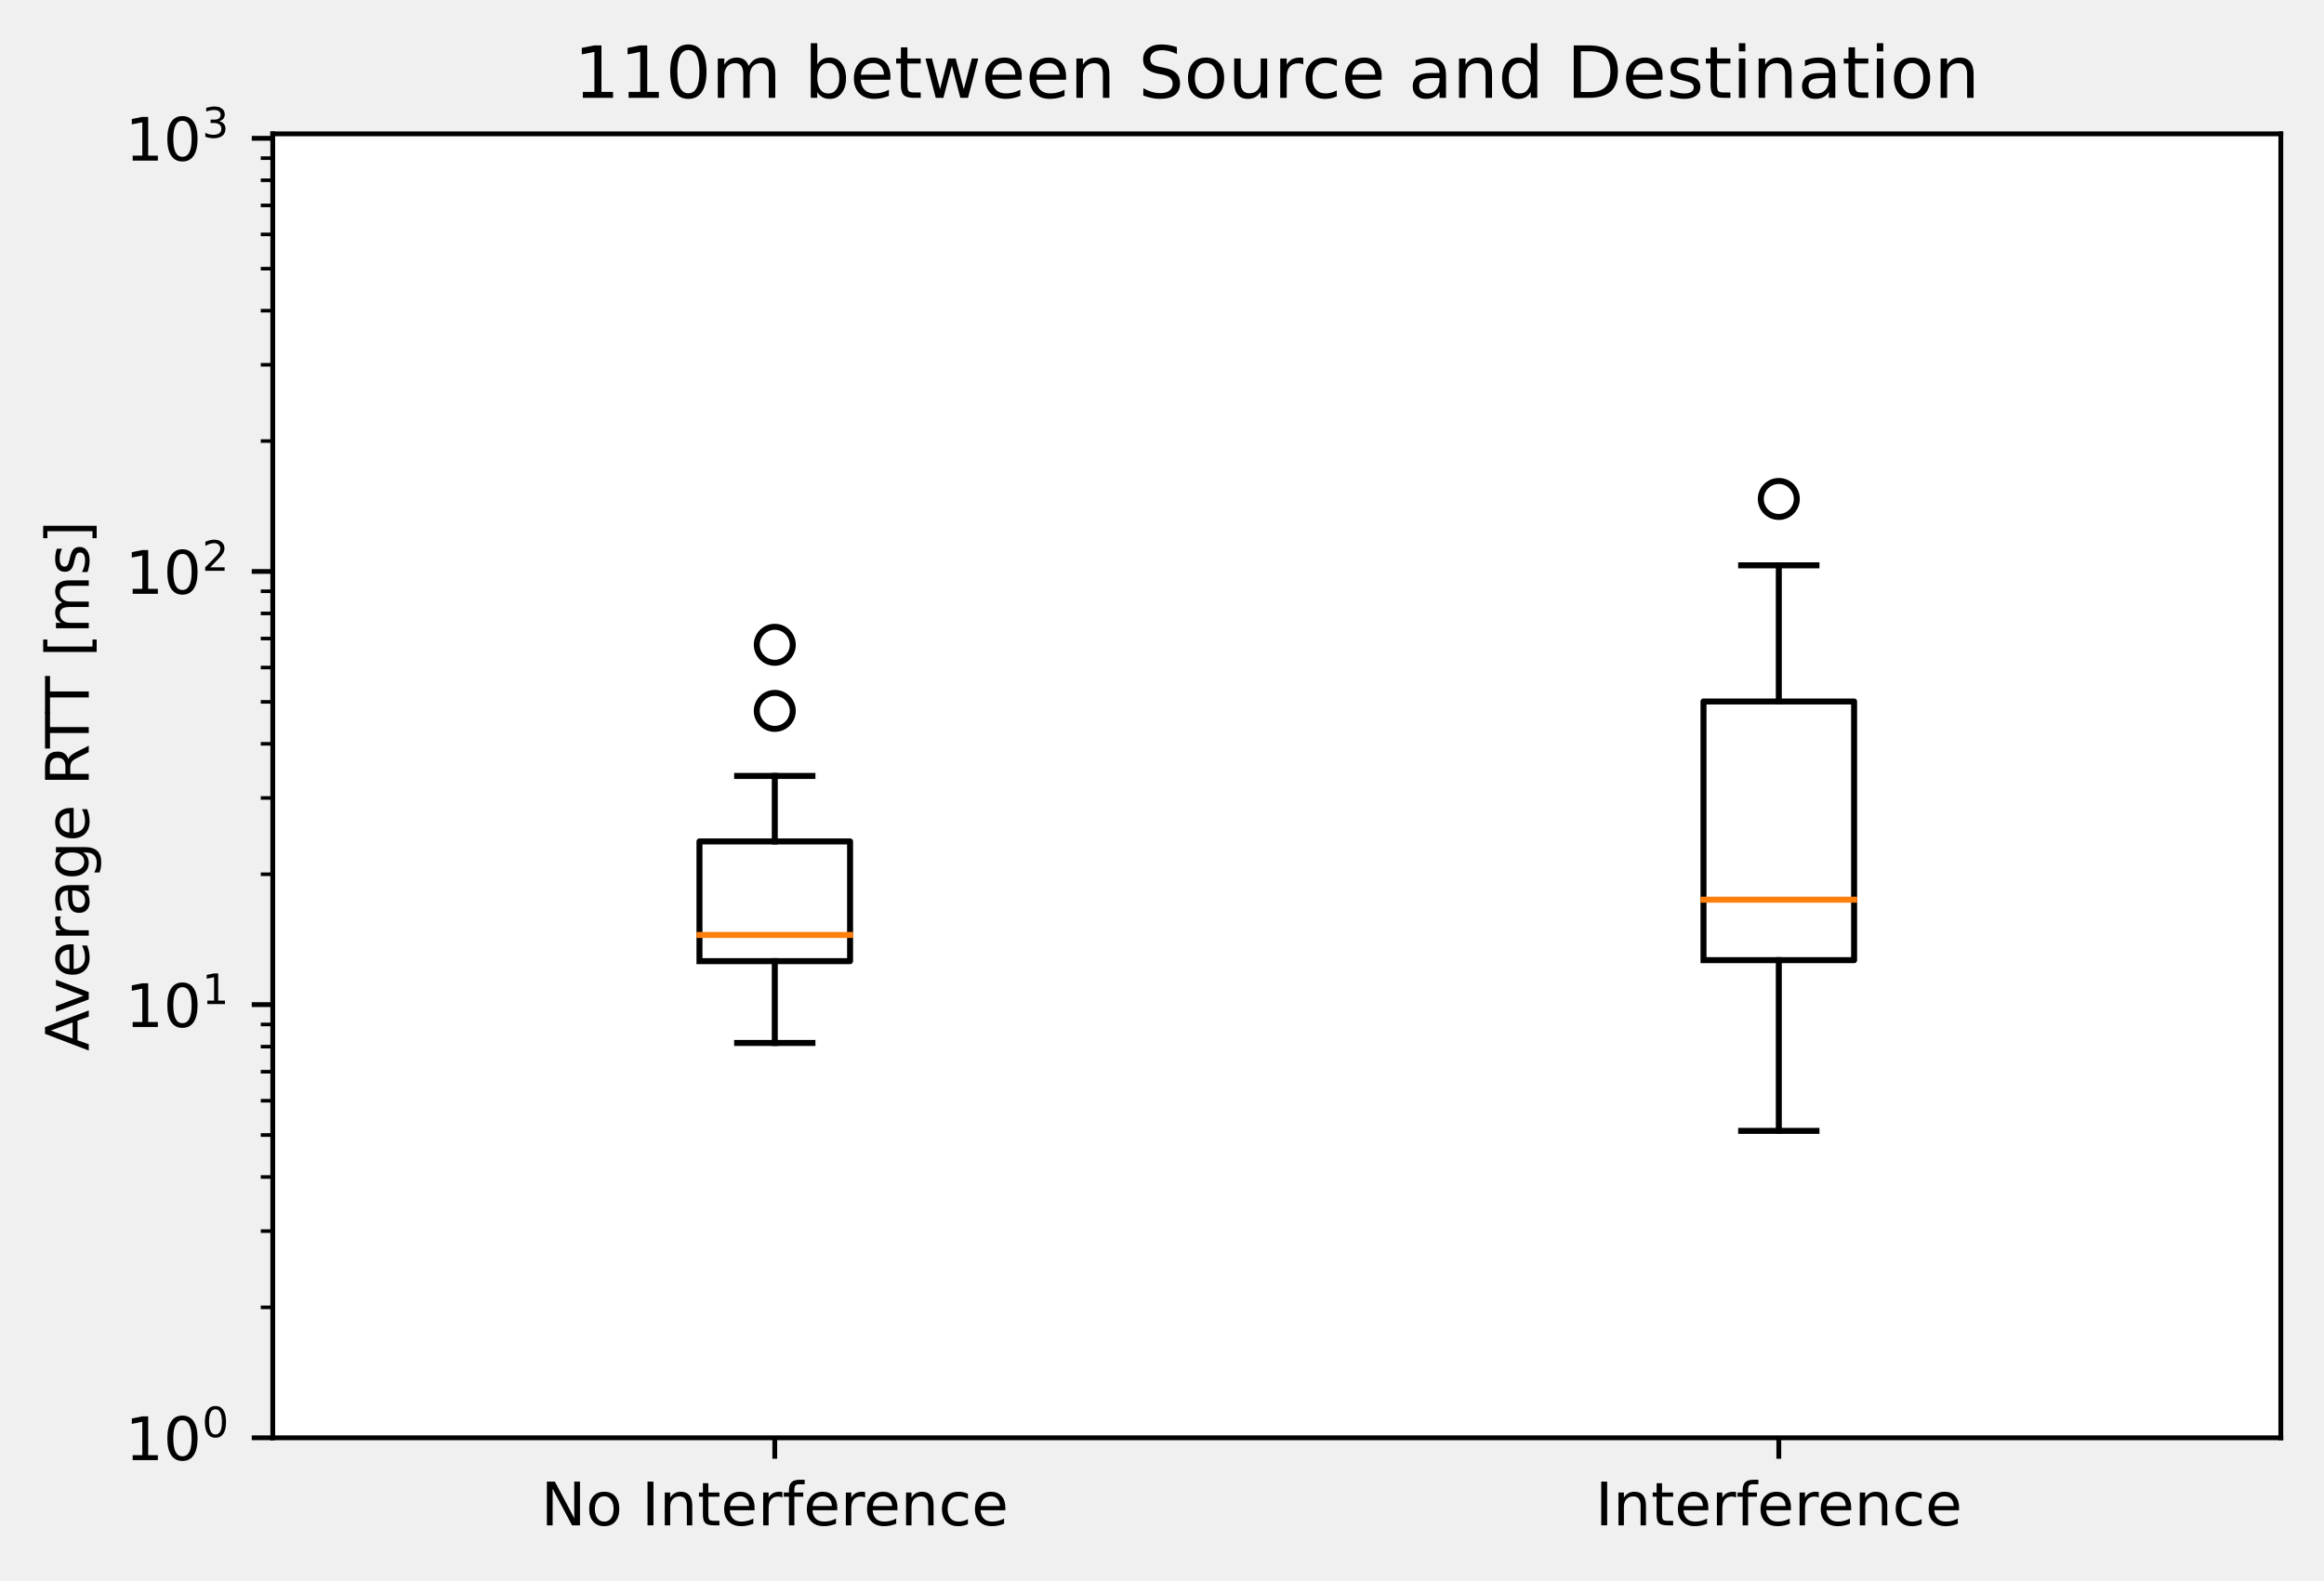
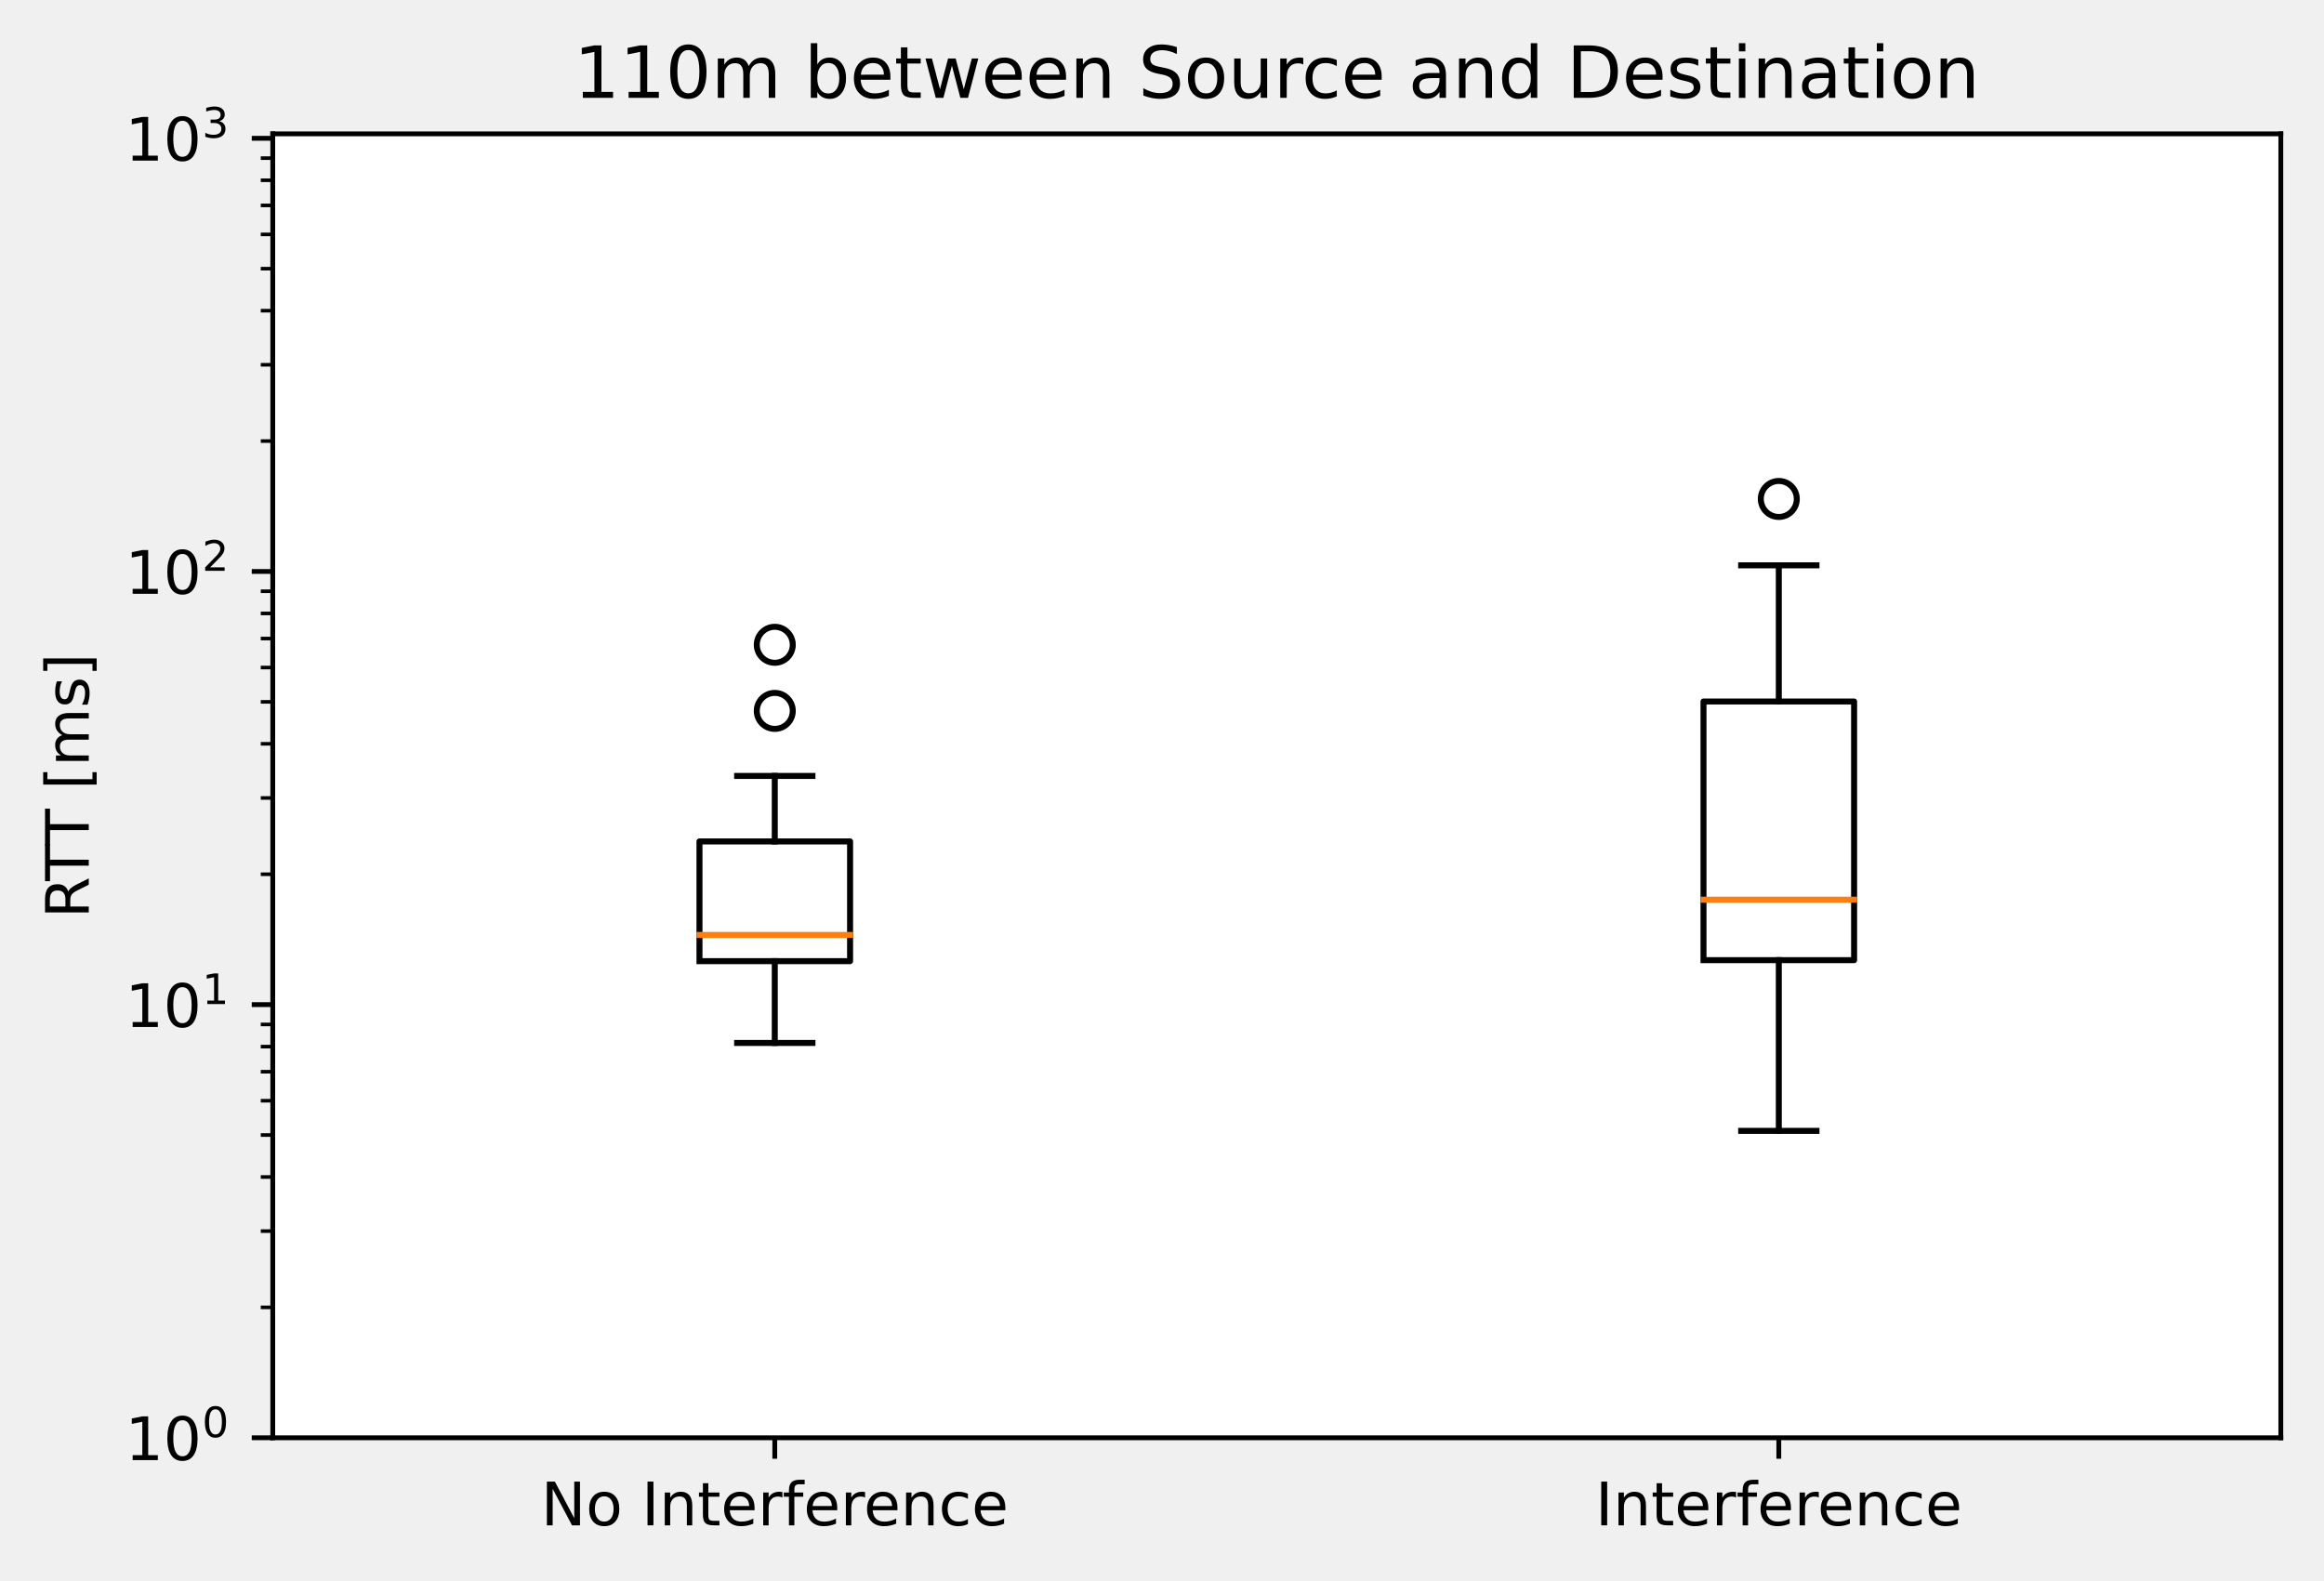
<svg xmlns="http://www.w3.org/2000/svg" xmlns:xlink="http://www.w3.org/1999/xlink" height="263.636pt" version="1.1" viewBox="0 0 387.478 263.636" width="387.478pt">
  <defs>
    <style type="text/css">*{stroke-linecap:butt;stroke-linejoin:round;}</style>
  </defs>
  <g id="figure_1">
    <g id="patch_1">
      <path d="M 0 263.636  L 387.478 263.636  L 387.478 0  L 0 0  z " style="fill:none;" />
    </g>
    <g id="axes_1">
      <g id="patch_2">
        <path d="M 45.478 239.758  L 380.278 239.758  L 380.278 22.318  L 45.478 22.318  z " style="fill:#ffffff;" />
      </g>
      <g id="matplotlib.axis_1">
        <g id="xtick_1">
          <g id="line2d_1">
            <defs>
-               <path d="M 0 0  L 0 3.5  " id="m7133e83f9e" style="stroke:#000000;stroke-width:0.8;" />
+               <path d="M 0 0  L 0 3.5  " id="m7904e00c6c" style="stroke:#000000;stroke-width:0.8;" />
            </defs>
            <g>
-               <use style="stroke:#000000;stroke-width:0.8;" x="129.178" xlink:href="#m7133e83f9e" y="239.758" />
+               <use style="stroke:#000000;stroke-width:0.8;" x="129.178" xlink:href="#m7904e00c6c" y="239.758" />
            </g>
          </g>
          <g id="text_1">
            <g transform="translate(90.20234 254.3566)scale(0.1 -0.1)">
              <defs>
                <path d="M 628 4666  L 1478 4666  L 3547 763  L 3547 4666  L 4159 4666  L 4159 0  L 3309 0  L 1241 3903  L 1241 0  L 628 0  L 628 4666  z " id="DejaVuSans-4e" transform="scale(0.015625)" />
                <path d="M 1959 3097  Q 1497 3097 1228 2736  Q 959 2375 959 1747  Q 959 1119 1226 758  Q 1494 397 1959 397  Q 2419 397 2687 759  Q 2956 1122 2956 1747  Q 2956 2369 2687 2733  Q 2419 3097 1959 3097  z M 1959 3584  Q 2709 3584 3137 3096  Q 3566 2609 3566 1747  Q 3566 888 3137 398  Q 2709 -91 1959 -91  Q 1206 -91 779 398  Q 353 888 353 1747  Q 353 2609 779 3096  Q 1206 3584 1959 3584  z " id="DejaVuSans-6f" transform="scale(0.015625)" />
                <path id="DejaVuSans-20" transform="scale(0.015625)" />
                <path d="M 628 4666  L 1259 4666  L 1259 0  L 628 0  L 628 4666  z " id="DejaVuSans-49" transform="scale(0.015625)" />
                <path d="M 3513 2113  L 3513 0  L 2938 0  L 2938 2094  Q 2938 2591 2744 2837  Q 2550 3084 2163 3084  Q 1697 3084 1428 2787  Q 1159 2491 1159 1978  L 1159 0  L 581 0  L 581 3500  L 1159 3500  L 1159 2956  Q 1366 3272 1645 3428  Q 1925 3584 2291 3584  Q 2894 3584 3203 3211  Q 3513 2838 3513 2113  z " id="DejaVuSans-6e" transform="scale(0.015625)" />
                <path d="M 1172 4494  L 1172 3500  L 2356 3500  L 2356 3053  L 1172 3053  L 1172 1153  Q 1172 725 1289 603  Q 1406 481 1766 481  L 2356 481  L 2356 0  L 1766 0  Q 1100 0 847 248  Q 594 497 594 1153  L 594 3053  L 172 3053  L 172 3500  L 594 3500  L 594 4494  L 1172 4494  z " id="DejaVuSans-74" transform="scale(0.015625)" />
                <path d="M 3597 1894  L 3597 1613  L 953 1613  Q 991 1019 1311 708  Q 1631 397 2203 397  Q 2534 397 2845 478  Q 3156 559 3463 722  L 3463 178  Q 3153 47 2828 -22  Q 2503 -91 2169 -91  Q 1331 -91 842 396  Q 353 884 353 1716  Q 353 2575 817 3079  Q 1281 3584 2069 3584  Q 2775 3584 3186 3129  Q 3597 2675 3597 1894  z M 3022 2063  Q 3016 2534 2758 2815  Q 2500 3097 2075 3097  Q 1594 3097 1305 2825  Q 1016 2553 972 2059  L 3022 2063  z " id="DejaVuSans-65" transform="scale(0.015625)" />
                <path d="M 2631 2963  Q 2534 3019 2420 3045  Q 2306 3072 2169 3072  Q 1681 3072 1420 2755  Q 1159 2438 1159 1844  L 1159 0  L 581 0  L 581 3500  L 1159 3500  L 1159 2956  Q 1341 3275 1631 3429  Q 1922 3584 2338 3584  Q 2397 3584 2469 3576  Q 2541 3569 2628 3553  L 2631 2963  z " id="DejaVuSans-72" transform="scale(0.015625)" />
                <path d="M 2375 4863  L 2375 4384  L 1825 4384  Q 1516 4384 1395 4259  Q 1275 4134 1275 3809  L 1275 3500  L 2222 3500  L 2222 3053  L 1275 3053  L 1275 0  L 697 0  L 697 3053  L 147 3053  L 147 3500  L 697 3500  L 697 3744  Q 697 4328 969 4595  Q 1241 4863 1831 4863  L 2375 4863  z " id="DejaVuSans-66" transform="scale(0.015625)" />
                <path d="M 3122 3366  L 3122 2828  Q 2878 2963 2633 3030  Q 2388 3097 2138 3097  Q 1578 3097 1268 2742  Q 959 2388 959 1747  Q 959 1106 1268 751  Q 1578 397 2138 397  Q 2388 397 2633 464  Q 2878 531 3122 666  L 3122 134  Q 2881 22 2623 -34  Q 2366 -91 2075 -91  Q 1284 -91 818 406  Q 353 903 353 1747  Q 353 2603 823 3093  Q 1294 3584 2113 3584  Q 2378 3584 2631 3529  Q 2884 3475 3122 3366  z " id="DejaVuSans-63" transform="scale(0.015625)" />
              </defs>
              <use xlink:href="#DejaVuSans-4e" />
              <use x="74.805" xlink:href="#DejaVuSans-6f" />
              <use x="135.986" xlink:href="#DejaVuSans-20" />
              <use x="167.773" xlink:href="#DejaVuSans-49" />
              <use x="197.266" xlink:href="#DejaVuSans-6e" />
              <use x="260.645" xlink:href="#DejaVuSans-74" />
              <use x="299.854" xlink:href="#DejaVuSans-65" />
              <use x="361.377" xlink:href="#DejaVuSans-72" />
              <use x="402.49" xlink:href="#DejaVuSans-66" />
              <use x="437.695" xlink:href="#DejaVuSans-65" />
              <use x="499.219" xlink:href="#DejaVuSans-72" />
              <use x="538.082" xlink:href="#DejaVuSans-65" />
              <use x="599.605" xlink:href="#DejaVuSans-6e" />
              <use x="662.984" xlink:href="#DejaVuSans-63" />
              <use x="717.965" xlink:href="#DejaVuSans-65" />
            </g>
          </g>
        </g>
        <g id="xtick_2">
          <g id="line2d_2">
            <g>
-               <use style="stroke:#000000;stroke-width:0.8;" x="296.578" xlink:href="#m7133e83f9e" y="239.758" />
+               <use style="stroke:#000000;stroke-width:0.8;" x="296.578" xlink:href="#m7904e00c6c" y="239.758" />
            </g>
          </g>
          <g id="text_2">
            <g transform="translate(265.9914 254.3566)scale(0.1 -0.1)">
              <use xlink:href="#DejaVuSans-49" />
              <use x="29.492" xlink:href="#DejaVuSans-6e" />
              <use x="92.871" xlink:href="#DejaVuSans-74" />
              <use x="132.08" xlink:href="#DejaVuSans-65" />
              <use x="193.604" xlink:href="#DejaVuSans-72" />
              <use x="234.717" xlink:href="#DejaVuSans-66" />
              <use x="269.922" xlink:href="#DejaVuSans-65" />
              <use x="331.445" xlink:href="#DejaVuSans-72" />
              <use x="370.309" xlink:href="#DejaVuSans-65" />
              <use x="431.832" xlink:href="#DejaVuSans-6e" />
              <use x="495.211" xlink:href="#DejaVuSans-63" />
              <use x="550.191" xlink:href="#DejaVuSans-65" />
            </g>
          </g>
        </g>
      </g>
      <g id="matplotlib.axis_2">
        <g id="ytick_1">
          <g id="line2d_3">
            <defs>
-               <path d="M 0 0  L -3.5 0  " id="m90c2b57a35" style="stroke:#000000;stroke-width:0.8;" />
+               <path d="M 0 0  L -3.5 0  " id="m551bf7c018" style="stroke:#000000;stroke-width:0.8;" />
            </defs>
            <g>
-               <use style="stroke:#000000;stroke-width:0.8;" x="45.478" xlink:href="#m90c2b57a35" y="239.758" />
+               <use style="stroke:#000000;stroke-width:0.8;" x="45.478" xlink:href="#m551bf7c018" y="239.758" />
            </g>
          </g>
          <g id="text_3">
            <g transform="translate(20.87813 243.5573)scale(0.1 -0.1)">
              <defs>
                <path d="M 794 531  L 1825 531  L 1825 4091  L 703 3866  L 703 4441  L 1819 4666  L 2450 4666  L 2450 531  L 3481 531  L 3481 0  L 794 0  L 794 531  z " id="DejaVuSans-31" transform="scale(0.015625)" />
                <path d="M 2034 4250  Q 1547 4250 1301 3770  Q 1056 3291 1056 2328  Q 1056 1369 1301 889  Q 1547 409 2034 409  Q 2525 409 2770 889  Q 3016 1369 3016 2328  Q 3016 3291 2770 3770  Q 2525 4250 2034 4250  z M 2034 4750  Q 2819 4750 3233 4129  Q 3647 3509 3647 2328  Q 3647 1150 3233 529  Q 2819 -91 2034 -91  Q 1250 -91 836 529  Q 422 1150 422 2328  Q 422 3509 836 4129  Q 1250 4750 2034 4750  z " id="DejaVuSans-30" transform="scale(0.015625)" />
              </defs>
              <use transform="translate(0 0.765625)" xlink:href="#DejaVuSans-31" />
              <use transform="translate(63.62305 0.765625)" xlink:href="#DejaVuSans-30" />
              <use transform="translate(128.2031 39.04688)scale(0.7)" xlink:href="#DejaVuSans-30" />
            </g>
          </g>
        </g>
        <g id="ytick_2">
          <g id="line2d_4">
            <g>
-               <use style="stroke:#000000;stroke-width:0.8;" x="45.478" xlink:href="#m90c2b57a35" y="167.526" />
+               <use style="stroke:#000000;stroke-width:0.8;" x="45.478" xlink:href="#m551bf7c018" y="167.526" />
            </g>
          </g>
          <g id="text_4">
            <g transform="translate(20.87813 171.3253)scale(0.1 -0.1)">
              <use transform="translate(0 0.684375)" xlink:href="#DejaVuSans-31" />
              <use transform="translate(63.62305 0.684375)" xlink:href="#DejaVuSans-30" />
              <use transform="translate(128.2031 38.96563)scale(0.7)" xlink:href="#DejaVuSans-31" />
            </g>
          </g>
        </g>
        <g id="ytick_3">
          <g id="line2d_5">
            <g>
-               <use style="stroke:#000000;stroke-width:0.8;" x="45.478" xlink:href="#m90c2b57a35" y="95.294" />
+               <use style="stroke:#000000;stroke-width:0.8;" x="45.478" xlink:href="#m551bf7c018" y="95.294" />
            </g>
          </g>
          <g id="text_5">
            <g transform="translate(20.87813 99.09333)scale(0.1 -0.1)">
              <defs>
                <path d="M 1228 531  L 3431 531  L 3431 0  L 469 0  L 469 531  Q 828 903 1448 1529  Q 2069 2156 2228 2338  Q 2531 2678 2651 2914  Q 2772 3150 2772 3378  Q 2772 3750 2511 3984  Q 2250 4219 1831 4219  Q 1534 4219 1204 4116  Q 875 4013 500 3803  L 500 4441  Q 881 4594 1212 4672  Q 1544 4750 1819 4750  Q 2544 4750 2975 4387  Q 3406 4025 3406 3419  Q 3406 3131 3298 2873  Q 3191 2616 2906 2266  Q 2828 2175 2409 1742  Q 1991 1309 1228 531  z " id="DejaVuSans-32" transform="scale(0.015625)" />
              </defs>
              <use transform="translate(0 0.765625)" xlink:href="#DejaVuSans-31" />
              <use transform="translate(63.62305 0.765625)" xlink:href="#DejaVuSans-30" />
              <use transform="translate(128.2031 39.04688)scale(0.7)" xlink:href="#DejaVuSans-32" />
            </g>
          </g>
        </g>
        <g id="ytick_4">
          <g id="line2d_6">
            <g>
-               <use style="stroke:#000000;stroke-width:0.8;" x="45.478" xlink:href="#m90c2b57a35" y="23.062" />
+               <use style="stroke:#000000;stroke-width:0.8;" x="45.478" xlink:href="#m551bf7c018" y="23.062" />
            </g>
          </g>
          <g id="text_6">
            <g transform="translate(20.87813 26.86133)scale(0.1 -0.1)">
              <defs>
                <path d="M 2597 2516  Q 3050 2419 3304 2112  Q 3559 1806 3559 1356  Q 3559 666 3084 287  Q 2609 -91 1734 -91  Q 1441 -91 1130 -33  Q 819 25 488 141  L 488 750  Q 750 597 1062 519  Q 1375 441 1716 441  Q 2309 441 2620 675  Q 2931 909 2931 1356  Q 2931 1769 2642 2001  Q 2353 2234 1838 2234  L 1294 2234  L 1294 2753  L 1863 2753  Q 2328 2753 2575 2939  Q 2822 3125 2822 3475  Q 2822 3834 2567 4026  Q 2313 4219 1838 4219  Q 1578 4219 1281 4162  Q 984 4106 628 3988  L 628 4550  Q 988 4650 1302 4700  Q 1616 4750 1894 4750  Q 2613 4750 3031 4423  Q 3450 4097 3450 3541  Q 3450 3153 3228 2886  Q 3006 2619 2597 2516  z " id="DejaVuSans-33" transform="scale(0.015625)" />
              </defs>
              <use transform="translate(0 0.765625)" xlink:href="#DejaVuSans-31" />
              <use transform="translate(63.62305 0.765625)" xlink:href="#DejaVuSans-30" />
              <use transform="translate(128.2031 39.04688)scale(0.7)" xlink:href="#DejaVuSans-33" />
            </g>
          </g>
        </g>
        <g id="ytick_5">
          <g id="line2d_7">
            <defs>
-               <path d="M 0 0  L -2 0  " id="m8b5b09e873" style="stroke:#000000;stroke-width:0.6;" />
+               <path d="M 0 0  L -2 0  " id="mc06dff86fe" style="stroke:#000000;stroke-width:0.6;" />
            </defs>
            <g>
-               <use style="stroke:#000000;stroke-width:0.6;" x="45.478" xlink:href="#m8b5b09e873" y="218.014" />
+               <use style="stroke:#000000;stroke-width:0.6;" x="45.478" xlink:href="#mc06dff86fe" y="218.014" />
            </g>
          </g>
        </g>
        <g id="ytick_6">
          <g id="line2d_8">
            <g>
-               <use style="stroke:#000000;stroke-width:0.6;" x="45.478" xlink:href="#m8b5b09e873" y="205.295" />
+               <use style="stroke:#000000;stroke-width:0.6;" x="45.478" xlink:href="#mc06dff86fe" y="205.295" />
            </g>
          </g>
        </g>
        <g id="ytick_7">
          <g id="line2d_9">
            <g>
-               <use style="stroke:#000000;stroke-width:0.6;" x="45.478" xlink:href="#m8b5b09e873" y="196.27" />
+               <use style="stroke:#000000;stroke-width:0.6;" x="45.478" xlink:href="#mc06dff86fe" y="196.27" />
            </g>
          </g>
        </g>
        <g id="ytick_8">
          <g id="line2d_10">
            <g>
-               <use style="stroke:#000000;stroke-width:0.6;" x="45.478" xlink:href="#m8b5b09e873" y="189.27" />
+               <use style="stroke:#000000;stroke-width:0.6;" x="45.478" xlink:href="#mc06dff86fe" y="189.27" />
            </g>
          </g>
        </g>
        <g id="ytick_9">
          <g id="line2d_11">
            <g>
-               <use style="stroke:#000000;stroke-width:0.6;" x="45.478" xlink:href="#m8b5b09e873" y="183.551" />
+               <use style="stroke:#000000;stroke-width:0.6;" x="45.478" xlink:href="#mc06dff86fe" y="183.551" />
            </g>
          </g>
        </g>
        <g id="ytick_10">
          <g id="line2d_12">
            <g>
-               <use style="stroke:#000000;stroke-width:0.6;" x="45.478" xlink:href="#m8b5b09e873" y="178.715" />
+               <use style="stroke:#000000;stroke-width:0.6;" x="45.478" xlink:href="#mc06dff86fe" y="178.715" />
            </g>
          </g>
        </g>
        <g id="ytick_11">
          <g id="line2d_13">
            <g>
-               <use style="stroke:#000000;stroke-width:0.6;" x="45.478" xlink:href="#m8b5b09e873" y="174.526" />
+               <use style="stroke:#000000;stroke-width:0.6;" x="45.478" xlink:href="#mc06dff86fe" y="174.526" />
            </g>
          </g>
        </g>
        <g id="ytick_12">
          <g id="line2d_14">
            <g>
-               <use style="stroke:#000000;stroke-width:0.6;" x="45.478" xlink:href="#m8b5b09e873" y="170.831" />
+               <use style="stroke:#000000;stroke-width:0.6;" x="45.478" xlink:href="#mc06dff86fe" y="170.831" />
            </g>
          </g>
        </g>
        <g id="ytick_13">
          <g id="line2d_15">
            <g>
-               <use style="stroke:#000000;stroke-width:0.6;" x="45.478" xlink:href="#m8b5b09e873" y="145.782" />
+               <use style="stroke:#000000;stroke-width:0.6;" x="45.478" xlink:href="#mc06dff86fe" y="145.782" />
            </g>
          </g>
        </g>
        <g id="ytick_14">
          <g id="line2d_16">
            <g>
-               <use style="stroke:#000000;stroke-width:0.6;" x="45.478" xlink:href="#m8b5b09e873" y="133.063" />
+               <use style="stroke:#000000;stroke-width:0.6;" x="45.478" xlink:href="#mc06dff86fe" y="133.063" />
            </g>
          </g>
        </g>
        <g id="ytick_15">
          <g id="line2d_17">
            <g>
-               <use style="stroke:#000000;stroke-width:0.6;" x="45.478" xlink:href="#m8b5b09e873" y="124.038" />
+               <use style="stroke:#000000;stroke-width:0.6;" x="45.478" xlink:href="#mc06dff86fe" y="124.038" />
            </g>
          </g>
        </g>
        <g id="ytick_16">
          <g id="line2d_18">
            <g>
-               <use style="stroke:#000000;stroke-width:0.6;" x="45.478" xlink:href="#m8b5b09e873" y="117.038" />
+               <use style="stroke:#000000;stroke-width:0.6;" x="45.478" xlink:href="#mc06dff86fe" y="117.038" />
            </g>
          </g>
        </g>
        <g id="ytick_17">
          <g id="line2d_19">
            <g>
-               <use style="stroke:#000000;stroke-width:0.6;" x="45.478" xlink:href="#m8b5b09e873" y="111.319" />
+               <use style="stroke:#000000;stroke-width:0.6;" x="45.478" xlink:href="#mc06dff86fe" y="111.319" />
            </g>
          </g>
        </g>
        <g id="ytick_18">
          <g id="line2d_20">
            <g>
-               <use style="stroke:#000000;stroke-width:0.6;" x="45.478" xlink:href="#m8b5b09e873" y="106.483" />
+               <use style="stroke:#000000;stroke-width:0.6;" x="45.478" xlink:href="#mc06dff86fe" y="106.483" />
            </g>
          </g>
        </g>
        <g id="ytick_19">
          <g id="line2d_21">
            <g>
-               <use style="stroke:#000000;stroke-width:0.6;" x="45.478" xlink:href="#m8b5b09e873" y="102.294" />
+               <use style="stroke:#000000;stroke-width:0.6;" x="45.478" xlink:href="#mc06dff86fe" y="102.294" />
            </g>
          </g>
        </g>
        <g id="ytick_20">
          <g id="line2d_22">
            <g>
-               <use style="stroke:#000000;stroke-width:0.6;" x="45.478" xlink:href="#m8b5b09e873" y="98.599" />
+               <use style="stroke:#000000;stroke-width:0.6;" x="45.478" xlink:href="#mc06dff86fe" y="98.599" />
            </g>
          </g>
        </g>
        <g id="ytick_21">
          <g id="line2d_23">
            <g>
-               <use style="stroke:#000000;stroke-width:0.6;" x="45.478" xlink:href="#m8b5b09e873" y="73.55" />
+               <use style="stroke:#000000;stroke-width:0.6;" x="45.478" xlink:href="#mc06dff86fe" y="73.55" />
            </g>
          </g>
        </g>
        <g id="ytick_22">
          <g id="line2d_24">
            <g>
-               <use style="stroke:#000000;stroke-width:0.6;" x="45.478" xlink:href="#m8b5b09e873" y="60.831" />
+               <use style="stroke:#000000;stroke-width:0.6;" x="45.478" xlink:href="#mc06dff86fe" y="60.831" />
            </g>
          </g>
        </g>
        <g id="ytick_23">
          <g id="line2d_25">
            <g>
-               <use style="stroke:#000000;stroke-width:0.6;" x="45.478" xlink:href="#m8b5b09e873" y="51.806" />
+               <use style="stroke:#000000;stroke-width:0.6;" x="45.478" xlink:href="#mc06dff86fe" y="51.806" />
            </g>
          </g>
        </g>
        <g id="ytick_24">
          <g id="line2d_26">
            <g>
-               <use style="stroke:#000000;stroke-width:0.6;" x="45.478" xlink:href="#m8b5b09e873" y="44.806" />
+               <use style="stroke:#000000;stroke-width:0.6;" x="45.478" xlink:href="#mc06dff86fe" y="44.806" />
            </g>
          </g>
        </g>
        <g id="ytick_25">
          <g id="line2d_27">
            <g>
-               <use style="stroke:#000000;stroke-width:0.6;" x="45.478" xlink:href="#m8b5b09e873" y="39.087" />
+               <use style="stroke:#000000;stroke-width:0.6;" x="45.478" xlink:href="#mc06dff86fe" y="39.087" />
            </g>
          </g>
        </g>
        <g id="ytick_26">
          <g id="line2d_28">
            <g>
-               <use style="stroke:#000000;stroke-width:0.6;" x="45.478" xlink:href="#m8b5b09e873" y="34.251" />
+               <use style="stroke:#000000;stroke-width:0.6;" x="45.478" xlink:href="#mc06dff86fe" y="34.251" />
            </g>
          </g>
        </g>
        <g id="ytick_27">
          <g id="line2d_29">
            <g>
-               <use style="stroke:#000000;stroke-width:0.6;" x="45.478" xlink:href="#m8b5b09e873" y="30.062" />
+               <use style="stroke:#000000;stroke-width:0.6;" x="45.478" xlink:href="#mc06dff86fe" y="30.062" />
            </g>
          </g>
        </g>
        <g id="ytick_28">
          <g id="line2d_30">
            <g>
-               <use style="stroke:#000000;stroke-width:0.6;" x="45.478" xlink:href="#m8b5b09e873" y="26.367" />
+               <use style="stroke:#000000;stroke-width:0.6;" x="45.478" xlink:href="#mc06dff86fe" y="26.367" />
            </g>
          </g>
        </g>
        <g id="text_7">
-           <g transform="translate(14.79844 175.2577)rotate(-90)scale(0.1 -0.1)">
+           <g transform="translate(14.79844 153.1358)rotate(-90)scale(0.1 -0.1)">
            <defs>
-               <path d="M 2188 4044  L 1331 1722  L 3047 1722  L 2188 4044  z M 1831 4666  L 2547 4666  L 4325 0  L 3669 0  L 3244 1197  L 1141 1197  L 716 0  L 50 0  L 1831 4666  z " id="DejaVuSans-41" transform="scale(0.015625)" />
-               <path d="M 191 3500  L 800 3500  L 1894 563  L 2988 3500  L 3597 3500  L 2284 0  L 1503 0  L 191 3500  z " id="DejaVuSans-76" transform="scale(0.015625)" />
-               <path d="M 2194 1759  Q 1497 1759 1228 1600  Q 959 1441 959 1056  Q 959 750 1161 570  Q 1363 391 1709 391  Q 2188 391 2477 730  Q 2766 1069 2766 1631  L 2766 1759  L 2194 1759  z M 3341 1997  L 3341 0  L 2766 0  L 2766 531  Q 2569 213 2275 61  Q 1981 -91 1556 -91  Q 1019 -91 701 211  Q 384 513 384 1019  Q 384 1609 779 1909  Q 1175 2209 1959 2209  L 2766 2209  L 2766 2266  Q 2766 2663 2505 2880  Q 2244 3097 1772 3097  Q 1472 3097 1187 3025  Q 903 2953 641 2809  L 641 3341  Q 956 3463 1253 3523  Q 1550 3584 1831 3584  Q 2591 3584 2966 3190  Q 3341 2797 3341 1997  z " id="DejaVuSans-61" transform="scale(0.015625)" />
-               <path d="M 2906 1791  Q 2906 2416 2648 2759  Q 2391 3103 1925 3103  Q 1463 3103 1205 2759  Q 947 2416 947 1791  Q 947 1169 1205 825  Q 1463 481 1925 481  Q 2391 481 2648 825  Q 2906 1169 2906 1791  z M 3481 434  Q 3481 -459 3084 -895  Q 2688 -1331 1869 -1331  Q 1566 -1331 1297 -1286  Q 1028 -1241 775 -1147  L 775 -588  Q 1028 -725 1275 -790  Q 1522 -856 1778 -856  Q 2344 -856 2625 -561  Q 2906 -266 2906 331  L 2906 616  Q 2728 306 2450 153  Q 2172 0 1784 0  Q 1141 0 747 490  Q 353 981 353 1791  Q 353 2603 747 3093  Q 1141 3584 1784 3584  Q 2172 3584 2450 3431  Q 2728 3278 2906 2969  L 2906 3500  L 3481 3500  L 3481 434  z " id="DejaVuSans-67" transform="scale(0.015625)" />
              <path d="M 2841 2188  Q 3044 2119 3236 1894  Q 3428 1669 3622 1275  L 4263 0  L 3584 0  L 2988 1197  Q 2756 1666 2539 1819  Q 2322 1972 1947 1972  L 1259 1972  L 1259 0  L 628 0  L 628 4666  L 2053 4666  Q 2853 4666 3247 4331  Q 3641 3997 3641 3322  Q 3641 2881 3436 2590  Q 3231 2300 2841 2188  z M 1259 4147  L 1259 2491  L 2053 2491  Q 2509 2491 2742 2702  Q 2975 2913 2975 3322  Q 2975 3731 2742 3939  Q 2509 4147 2053 4147  L 1259 4147  z " id="DejaVuSans-52" transform="scale(0.015625)" />
              <path d="M -19 4666  L 3928 4666  L 3928 4134  L 2272 4134  L 2272 0  L 1638 0  L 1638 4134  L -19 4134  L -19 4666  z " id="DejaVuSans-54" transform="scale(0.015625)" />
              <path d="M 550 4863  L 1875 4863  L 1875 4416  L 1125 4416  L 1125 -397  L 1875 -397  L 1875 -844  L 550 -844  L 550 4863  z " id="DejaVuSans-5b" transform="scale(0.015625)" />
              <path d="M 3328 2828  Q 3544 3216 3844 3400  Q 4144 3584 4550 3584  Q 5097 3584 5394 3201  Q 5691 2819 5691 2113  L 5691 0  L 5113 0  L 5113 2094  Q 5113 2597 4934 2840  Q 4756 3084 4391 3084  Q 3944 3084 3684 2787  Q 3425 2491 3425 1978  L 3425 0  L 2847 0  L 2847 2094  Q 2847 2600 2669 2842  Q 2491 3084 2119 3084  Q 1678 3084 1418 2786  Q 1159 2488 1159 1978  L 1159 0  L 581 0  L 581 3500  L 1159 3500  L 1159 2956  Q 1356 3278 1631 3431  Q 1906 3584 2284 3584  Q 2666 3584 2933 3390  Q 3200 3197 3328 2828  z " id="DejaVuSans-6d" transform="scale(0.015625)" />
              <path d="M 2834 3397  L 2834 2853  Q 2591 2978 2328 3040  Q 2066 3103 1784 3103  Q 1356 3103 1142 2972  Q 928 2841 928 2578  Q 928 2378 1081 2264  Q 1234 2150 1697 2047  L 1894 2003  Q 2506 1872 2764 1633  Q 3022 1394 3022 966  Q 3022 478 2636 193  Q 2250 -91 1575 -91  Q 1294 -91 989 -36  Q 684 19 347 128  L 347 722  Q 666 556 975 473  Q 1284 391 1588 391  Q 1994 391 2212 530  Q 2431 669 2431 922  Q 2431 1156 2273 1281  Q 2116 1406 1581 1522  L 1381 1569  Q 847 1681 609 1914  Q 372 2147 372 2553  Q 372 3047 722 3315  Q 1072 3584 1716 3584  Q 2034 3584 2315 3537  Q 2597 3491 2834 3397  z " id="DejaVuSans-73" transform="scale(0.015625)" />
              <path d="M 1947 4863  L 1947 -844  L 622 -844  L 622 -397  L 1369 -397  L 1369 4416  L 622 4416  L 622 4863  L 1947 4863  z " id="DejaVuSans-5d" transform="scale(0.015625)" />
            </defs>
-             <use xlink:href="#DejaVuSans-41" />
-             <use x="62.533" xlink:href="#DejaVuSans-76" />
-             <use x="121.713" xlink:href="#DejaVuSans-65" />
-             <use x="183.236" xlink:href="#DejaVuSans-72" />
-             <use x="224.35" xlink:href="#DejaVuSans-61" />
-             <use x="285.629" xlink:href="#DejaVuSans-67" />
-             <use x="349.105" xlink:href="#DejaVuSans-65" />
-             <use x="410.629" xlink:href="#DejaVuSans-20" />
-             <use x="442.416" xlink:href="#DejaVuSans-52" />
-             <use x="504.648" xlink:href="#DejaVuSans-54" />
-             <use x="563.982" xlink:href="#DejaVuSans-54" />
-             <use x="625.066" xlink:href="#DejaVuSans-20" />
-             <use x="656.854" xlink:href="#DejaVuSans-5b" />
-             <use x="695.867" xlink:href="#DejaVuSans-6d" />
-             <use x="793.279" xlink:href="#DejaVuSans-73" />
-             <use x="845.379" xlink:href="#DejaVuSans-5d" />
+             <use xlink:href="#DejaVuSans-52" />
+             <use x="62.232" xlink:href="#DejaVuSans-54" />
+             <use x="121.566" xlink:href="#DejaVuSans-54" />
+             <use x="182.65" xlink:href="#DejaVuSans-20" />
+             <use x="214.438" xlink:href="#DejaVuSans-5b" />
+             <use x="253.451" xlink:href="#DejaVuSans-6d" />
+             <use x="350.863" xlink:href="#DejaVuSans-73" />
+             <use x="402.963" xlink:href="#DejaVuSans-5d" />
          </g>
        </g>
      </g>
      <g id="line2d_31">
-         <path clip-path="url(#p2baf1a33d1)" d="M 116.623 160.276  L 141.733 160.276  L 141.733 140.312  L 116.623 140.312  L 116.623 160.276  " style="fill:none;stroke:#000000;stroke-linecap:square;" />
+         <path clip-path="url(#p92a11d709b)" d="M 116.623 160.276  L 141.733 160.276  L 141.733 140.312  L 116.623 140.312  L 116.623 160.276  " style="fill:none;stroke:#000000;stroke-linecap:square;" />
      </g>
      <g id="line2d_32">
-         <path clip-path="url(#p2baf1a33d1)" d="M 129.178 160.276  L 129.178 173.913  " style="fill:none;stroke:#000000;stroke-linecap:square;" />
+         <path clip-path="url(#p92a11d709b)" d="M 129.178 160.276  L 129.178 173.913  " style="fill:none;stroke:#000000;stroke-linecap:square;" />
      </g>
      <g id="line2d_33">
-         <path clip-path="url(#p2baf1a33d1)" d="M 129.178 140.312  L 129.178 129.393  " style="fill:none;stroke:#000000;stroke-linecap:square;" />
+         <path clip-path="url(#p92a11d709b)" d="M 129.178 140.312  L 129.178 129.393  " style="fill:none;stroke:#000000;stroke-linecap:square;" />
      </g>
      <g id="line2d_34">
-         <path clip-path="url(#p2baf1a33d1)" d="M 122.901 173.913  L 135.456 173.913  " style="fill:none;stroke:#000000;stroke-linecap:square;" />
+         <path clip-path="url(#p92a11d709b)" d="M 122.901 173.913  L 135.456 173.913  " style="fill:none;stroke:#000000;stroke-linecap:square;" />
      </g>
      <g id="line2d_35">
-         <path clip-path="url(#p2baf1a33d1)" d="M 122.901 129.393  L 135.456 129.393  " style="fill:none;stroke:#000000;stroke-linecap:square;" />
+         <path clip-path="url(#p92a11d709b)" d="M 122.901 129.393  L 135.456 129.393  " style="fill:none;stroke:#000000;stroke-linecap:square;" />
      </g>
      <g id="line2d_36">
        <defs>
-           <path d="M 0 3  C 0.796 3 1.559 2.684 2.121 2.121  C 2.684 1.559 3 0.796 3 0  C 3 -0.796 2.684 -1.559 2.121 -2.121  C 1.559 -2.684 0.796 -3 0 -3  C -0.796 -3 -1.559 -2.684 -2.121 -2.121  C -2.684 -1.559 -3 -0.796 -3 0  C -3 0.796 -2.684 1.559 -2.121 2.121  C -1.559 2.684 -0.796 3 0 3  z " id="m3e3969c477" style="stroke:#000000;" />
+           <path d="M 0 3  C 0.796 3 1.559 2.684 2.121 2.121  C 2.684 1.559 3 0.796 3 0  C 3 -0.796 2.684 -1.559 2.121 -2.121  C 1.559 -2.684 0.796 -3 0 -3  C -0.796 -3 -1.559 -2.684 -2.121 -2.121  C -2.684 -1.559 -3 -0.796 -3 0  C -3 0.796 -2.684 1.559 -2.121 2.121  C -1.559 2.684 -0.796 3 0 3  z " id="mc58dd55ec8" style="stroke:#000000;" />
        </defs>
-         <g clip-path="url(#p2baf1a33d1)">
-           <use style="fill-opacity:0;stroke:#000000;" x="129.178" xlink:href="#m3e3969c477" y="107.523" />
-           <use style="fill-opacity:0;stroke:#000000;" x="129.178" xlink:href="#m3e3969c477" y="118.546" />
+         <g clip-path="url(#p92a11d709b)">
+           <use style="fill-opacity:0;stroke:#000000;" x="129.178" xlink:href="#mc58dd55ec8" y="107.523" />
+           <use style="fill-opacity:0;stroke:#000000;" x="129.178" xlink:href="#mc58dd55ec8" y="118.546" />
        </g>
      </g>
      <g id="line2d_37">
-         <path clip-path="url(#p2baf1a33d1)" d="M 284.023 160.115  L 309.133 160.115  L 309.133 116.978  L 284.023 116.978  L 284.023 160.115  " style="fill:none;stroke:#000000;stroke-linecap:square;" />
+         <path clip-path="url(#p92a11d709b)" d="M 284.023 160.115  L 309.133 160.115  L 309.133 116.978  L 284.023 116.978  L 284.023 160.115  " style="fill:none;stroke:#000000;stroke-linecap:square;" />
      </g>
      <g id="line2d_38">
-         <path clip-path="url(#p2baf1a33d1)" d="M 296.578 160.115  L 296.578 188.575  " style="fill:none;stroke:#000000;stroke-linecap:square;" />
+         <path clip-path="url(#p92a11d709b)" d="M 296.578 160.115  L 296.578 188.575  " style="fill:none;stroke:#000000;stroke-linecap:square;" />
      </g>
      <g id="line2d_39">
-         <path clip-path="url(#p2baf1a33d1)" d="M 296.578 116.978  L 296.578 94.27  " style="fill:none;stroke:#000000;stroke-linecap:square;" />
+         <path clip-path="url(#p92a11d709b)" d="M 296.578 116.978  L 296.578 94.27  " style="fill:none;stroke:#000000;stroke-linecap:square;" />
      </g>
      <g id="line2d_40">
-         <path clip-path="url(#p2baf1a33d1)" d="M 290.301 188.575  L 302.856 188.575  " style="fill:none;stroke:#000000;stroke-linecap:square;" />
+         <path clip-path="url(#p92a11d709b)" d="M 290.301 188.575  L 302.856 188.575  " style="fill:none;stroke:#000000;stroke-linecap:square;" />
      </g>
      <g id="line2d_41">
-         <path clip-path="url(#p2baf1a33d1)" d="M 290.301 94.27  L 302.856 94.27  " style="fill:none;stroke:#000000;stroke-linecap:square;" />
+         <path clip-path="url(#p92a11d709b)" d="M 290.301 94.27  L 302.856 94.27  " style="fill:none;stroke:#000000;stroke-linecap:square;" />
      </g>
      <g id="line2d_42">
-         <g clip-path="url(#p2baf1a33d1)">
-           <use style="fill-opacity:0;stroke:#000000;" x="296.578" xlink:href="#m3e3969c477" y="83.204" />
+         <g clip-path="url(#p92a11d709b)">
+           <use style="fill-opacity:0;stroke:#000000;" x="296.578" xlink:href="#mc58dd55ec8" y="83.204" />
        </g>
      </g>
      <g id="line2d_43">
-         <path clip-path="url(#p2baf1a33d1)" d="M 116.623 155.907  L 141.733 155.907  " style="fill:none;stroke:#ff7f0e;stroke-linecap:square;" />
+         <path clip-path="url(#p92a11d709b)" d="M 116.623 155.907  L 141.733 155.907  " style="fill:none;stroke:#ff7f0e;stroke-linecap:square;" />
      </g>
      <g id="line2d_44">
-         <path clip-path="url(#p2baf1a33d1)" d="M 284.023 150.023  L 309.133 150.023  " style="fill:none;stroke:#ff7f0e;stroke-linecap:square;" />
+         <path clip-path="url(#p92a11d709b)" d="M 284.023 150.023  L 309.133 150.023  " style="fill:none;stroke:#ff7f0e;stroke-linecap:square;" />
      </g>
      <g id="patch_3">
        <path d="M 45.478 239.758  L 45.478 22.318  " style="fill:none;stroke:#000000;stroke-linecap:square;stroke-linejoin:miter;stroke-width:0.8;" />
      </g>
      <g id="patch_4">
        <path d="M 380.278 239.758  L 380.278 22.318  " style="fill:none;stroke:#000000;stroke-linecap:square;stroke-linejoin:miter;stroke-width:0.8;" />
      </g>
      <g id="patch_5">
        <path d="M 45.478 239.758  L 380.278 239.758  " style="fill:none;stroke:#000000;stroke-linecap:square;stroke-linejoin:miter;stroke-width:0.8;" />
      </g>
      <g id="patch_6">
        <path d="M 45.478 22.318  L 380.278 22.318  " style="fill:none;stroke:#000000;stroke-linecap:square;stroke-linejoin:miter;stroke-width:0.8;" />
      </g>
      <g id="text_8">
        <g transform="translate(95.685 16.31812)scale(0.12 -0.12)">
          <defs>
            <path d="M 3116 1747  Q 3116 2381 2855 2742  Q 2594 3103 2138 3103  Q 1681 3103 1420 2742  Q 1159 2381 1159 1747  Q 1159 1113 1420 752  Q 1681 391 2138 391  Q 2594 391 2855 752  Q 3116 1113 3116 1747  z M 1159 2969  Q 1341 3281 1617 3432  Q 1894 3584 2278 3584  Q 2916 3584 3314 3078  Q 3713 2572 3713 1747  Q 3713 922 3314 415  Q 2916 -91 2278 -91  Q 1894 -91 1617 61  Q 1341 213 1159 525  L 1159 0  L 581 0  L 581 4863  L 1159 4863  L 1159 2969  z " id="DejaVuSans-62" transform="scale(0.015625)" />
            <path d="M 269 3500  L 844 3500  L 1563 769  L 2278 3500  L 2956 3500  L 3675 769  L 4391 3500  L 4966 3500  L 4050 0  L 3372 0  L 2619 2869  L 1863 0  L 1184 0  L 269 3500  z " id="DejaVuSans-77" transform="scale(0.015625)" />
            <path d="M 3425 4513  L 3425 3897  Q 3066 4069 2747 4153  Q 2428 4238 2131 4238  Q 1616 4238 1336 4038  Q 1056 3838 1056 3469  Q 1056 3159 1242 3001  Q 1428 2844 1947 2747  L 2328 2669  Q 3034 2534 3370 2195  Q 3706 1856 3706 1288  Q 3706 609 3251 259  Q 2797 -91 1919 -91  Q 1588 -91 1214 -16  Q 841 59 441 206  L 441 856  Q 825 641 1194 531  Q 1563 422 1919 422  Q 2459 422 2753 634  Q 3047 847 3047 1241  Q 3047 1584 2836 1778  Q 2625 1972 2144 2069  L 1759 2144  Q 1053 2284 737 2584  Q 422 2884 422 3419  Q 422 4038 858 4394  Q 1294 4750 2059 4750  Q 2388 4750 2728 4690  Q 3069 4631 3425 4513  z " id="DejaVuSans-53" transform="scale(0.015625)" />
            <path d="M 544 1381  L 544 3500  L 1119 3500  L 1119 1403  Q 1119 906 1312 657  Q 1506 409 1894 409  Q 2359 409 2629 706  Q 2900 1003 2900 1516  L 2900 3500  L 3475 3500  L 3475 0  L 2900 0  L 2900 538  Q 2691 219 2414 64  Q 2138 -91 1772 -91  Q 1169 -91 856 284  Q 544 659 544 1381  z M 1991 3584  L 1991 3584  z " id="DejaVuSans-75" transform="scale(0.015625)" />
+             <path d="M 2194 1759  Q 1497 1759 1228 1600  Q 959 1441 959 1056  Q 959 750 1161 570  Q 1363 391 1709 391  Q 2188 391 2477 730  Q 2766 1069 2766 1631  L 2766 1759  L 2194 1759  z M 3341 1997  L 3341 0  L 2766 0  L 2766 531  Q 2569 213 2275 61  Q 1981 -91 1556 -91  Q 1019 -91 701 211  Q 384 513 384 1019  Q 384 1609 779 1909  Q 1175 2209 1959 2209  L 2766 2209  L 2766 2266  Q 2766 2663 2505 2880  Q 2244 3097 1772 3097  Q 1472 3097 1187 3025  Q 903 2953 641 2809  L 641 3341  Q 956 3463 1253 3523  Q 1550 3584 1831 3584  Q 2591 3584 2966 3190  Q 3341 2797 3341 1997  z " id="DejaVuSans-61" transform="scale(0.015625)" />
            <path d="M 2906 2969  L 2906 4863  L 3481 4863  L 3481 0  L 2906 0  L 2906 525  Q 2725 213 2448 61  Q 2172 -91 1784 -91  Q 1150 -91 751 415  Q 353 922 353 1747  Q 353 2572 751 3078  Q 1150 3584 1784 3584  Q 2172 3584 2448 3432  Q 2725 3281 2906 2969  z M 947 1747  Q 947 1113 1208 752  Q 1469 391 1925 391  Q 2381 391 2643 752  Q 2906 1113 2906 1747  Q 2906 2381 2643 2742  Q 2381 3103 1925 3103  Q 1469 3103 1208 2742  Q 947 2381 947 1747  z " id="DejaVuSans-64" transform="scale(0.015625)" />
            <path d="M 1259 4147  L 1259 519  L 2022 519  Q 2988 519 3436 956  Q 3884 1394 3884 2338  Q 3884 3275 3436 3711  Q 2988 4147 2022 4147  L 1259 4147  z M 628 4666  L 1925 4666  Q 3281 4666 3915 4102  Q 4550 3538 4550 2338  Q 4550 1131 3912 565  Q 3275 0 1925 0  L 628 0  L 628 4666  z " id="DejaVuSans-44" transform="scale(0.015625)" />
            <path d="M 603 3500  L 1178 3500  L 1178 0  L 603 0  L 603 3500  z M 603 4863  L 1178 4863  L 1178 4134  L 603 4134  L 603 4863  z " id="DejaVuSans-69" transform="scale(0.015625)" />
          </defs>
          <use xlink:href="#DejaVuSans-31" />
          <use x="63.623" xlink:href="#DejaVuSans-31" />
          <use x="127.246" xlink:href="#DejaVuSans-30" />
          <use x="190.869" xlink:href="#DejaVuSans-6d" />
          <use x="288.281" xlink:href="#DejaVuSans-20" />
          <use x="320.068" xlink:href="#DejaVuSans-62" />
          <use x="383.545" xlink:href="#DejaVuSans-65" />
          <use x="445.068" xlink:href="#DejaVuSans-74" />
          <use x="484.277" xlink:href="#DejaVuSans-77" />
          <use x="566.064" xlink:href="#DejaVuSans-65" />
          <use x="627.588" xlink:href="#DejaVuSans-65" />
          <use x="689.111" xlink:href="#DejaVuSans-6e" />
          <use x="752.49" xlink:href="#DejaVuSans-20" />
          <use x="784.277" xlink:href="#DejaVuSans-53" />
          <use x="847.754" xlink:href="#DejaVuSans-6f" />
          <use x="908.936" xlink:href="#DejaVuSans-75" />
          <use x="972.314" xlink:href="#DejaVuSans-72" />
          <use x="1011.178" xlink:href="#DejaVuSans-63" />
          <use x="1066.158" xlink:href="#DejaVuSans-65" />
          <use x="1127.682" xlink:href="#DejaVuSans-20" />
          <use x="1159.469" xlink:href="#DejaVuSans-61" />
          <use x="1220.748" xlink:href="#DejaVuSans-6e" />
          <use x="1284.127" xlink:href="#DejaVuSans-64" />
          <use x="1347.604" xlink:href="#DejaVuSans-20" />
          <use x="1379.391" xlink:href="#DejaVuSans-44" />
          <use x="1456.393" xlink:href="#DejaVuSans-65" />
          <use x="1517.916" xlink:href="#DejaVuSans-73" />
          <use x="1570.016" xlink:href="#DejaVuSans-74" />
          <use x="1609.225" xlink:href="#DejaVuSans-69" />
          <use x="1637.008" xlink:href="#DejaVuSans-6e" />
          <use x="1700.387" xlink:href="#DejaVuSans-61" />
          <use x="1761.666" xlink:href="#DejaVuSans-74" />
          <use x="1800.875" xlink:href="#DejaVuSans-69" />
          <use x="1828.658" xlink:href="#DejaVuSans-6f" />
          <use x="1889.84" xlink:href="#DejaVuSans-6e" />
        </g>
      </g>
    </g>
  </g>
  <defs>
-     <clipPath id="p2baf1a33d1">
+     <clipPath id="p92a11d709b">
      <rect height="217.44" width="334.8" x="45.478" y="22.318" />
    </clipPath>
  </defs>
</svg>
